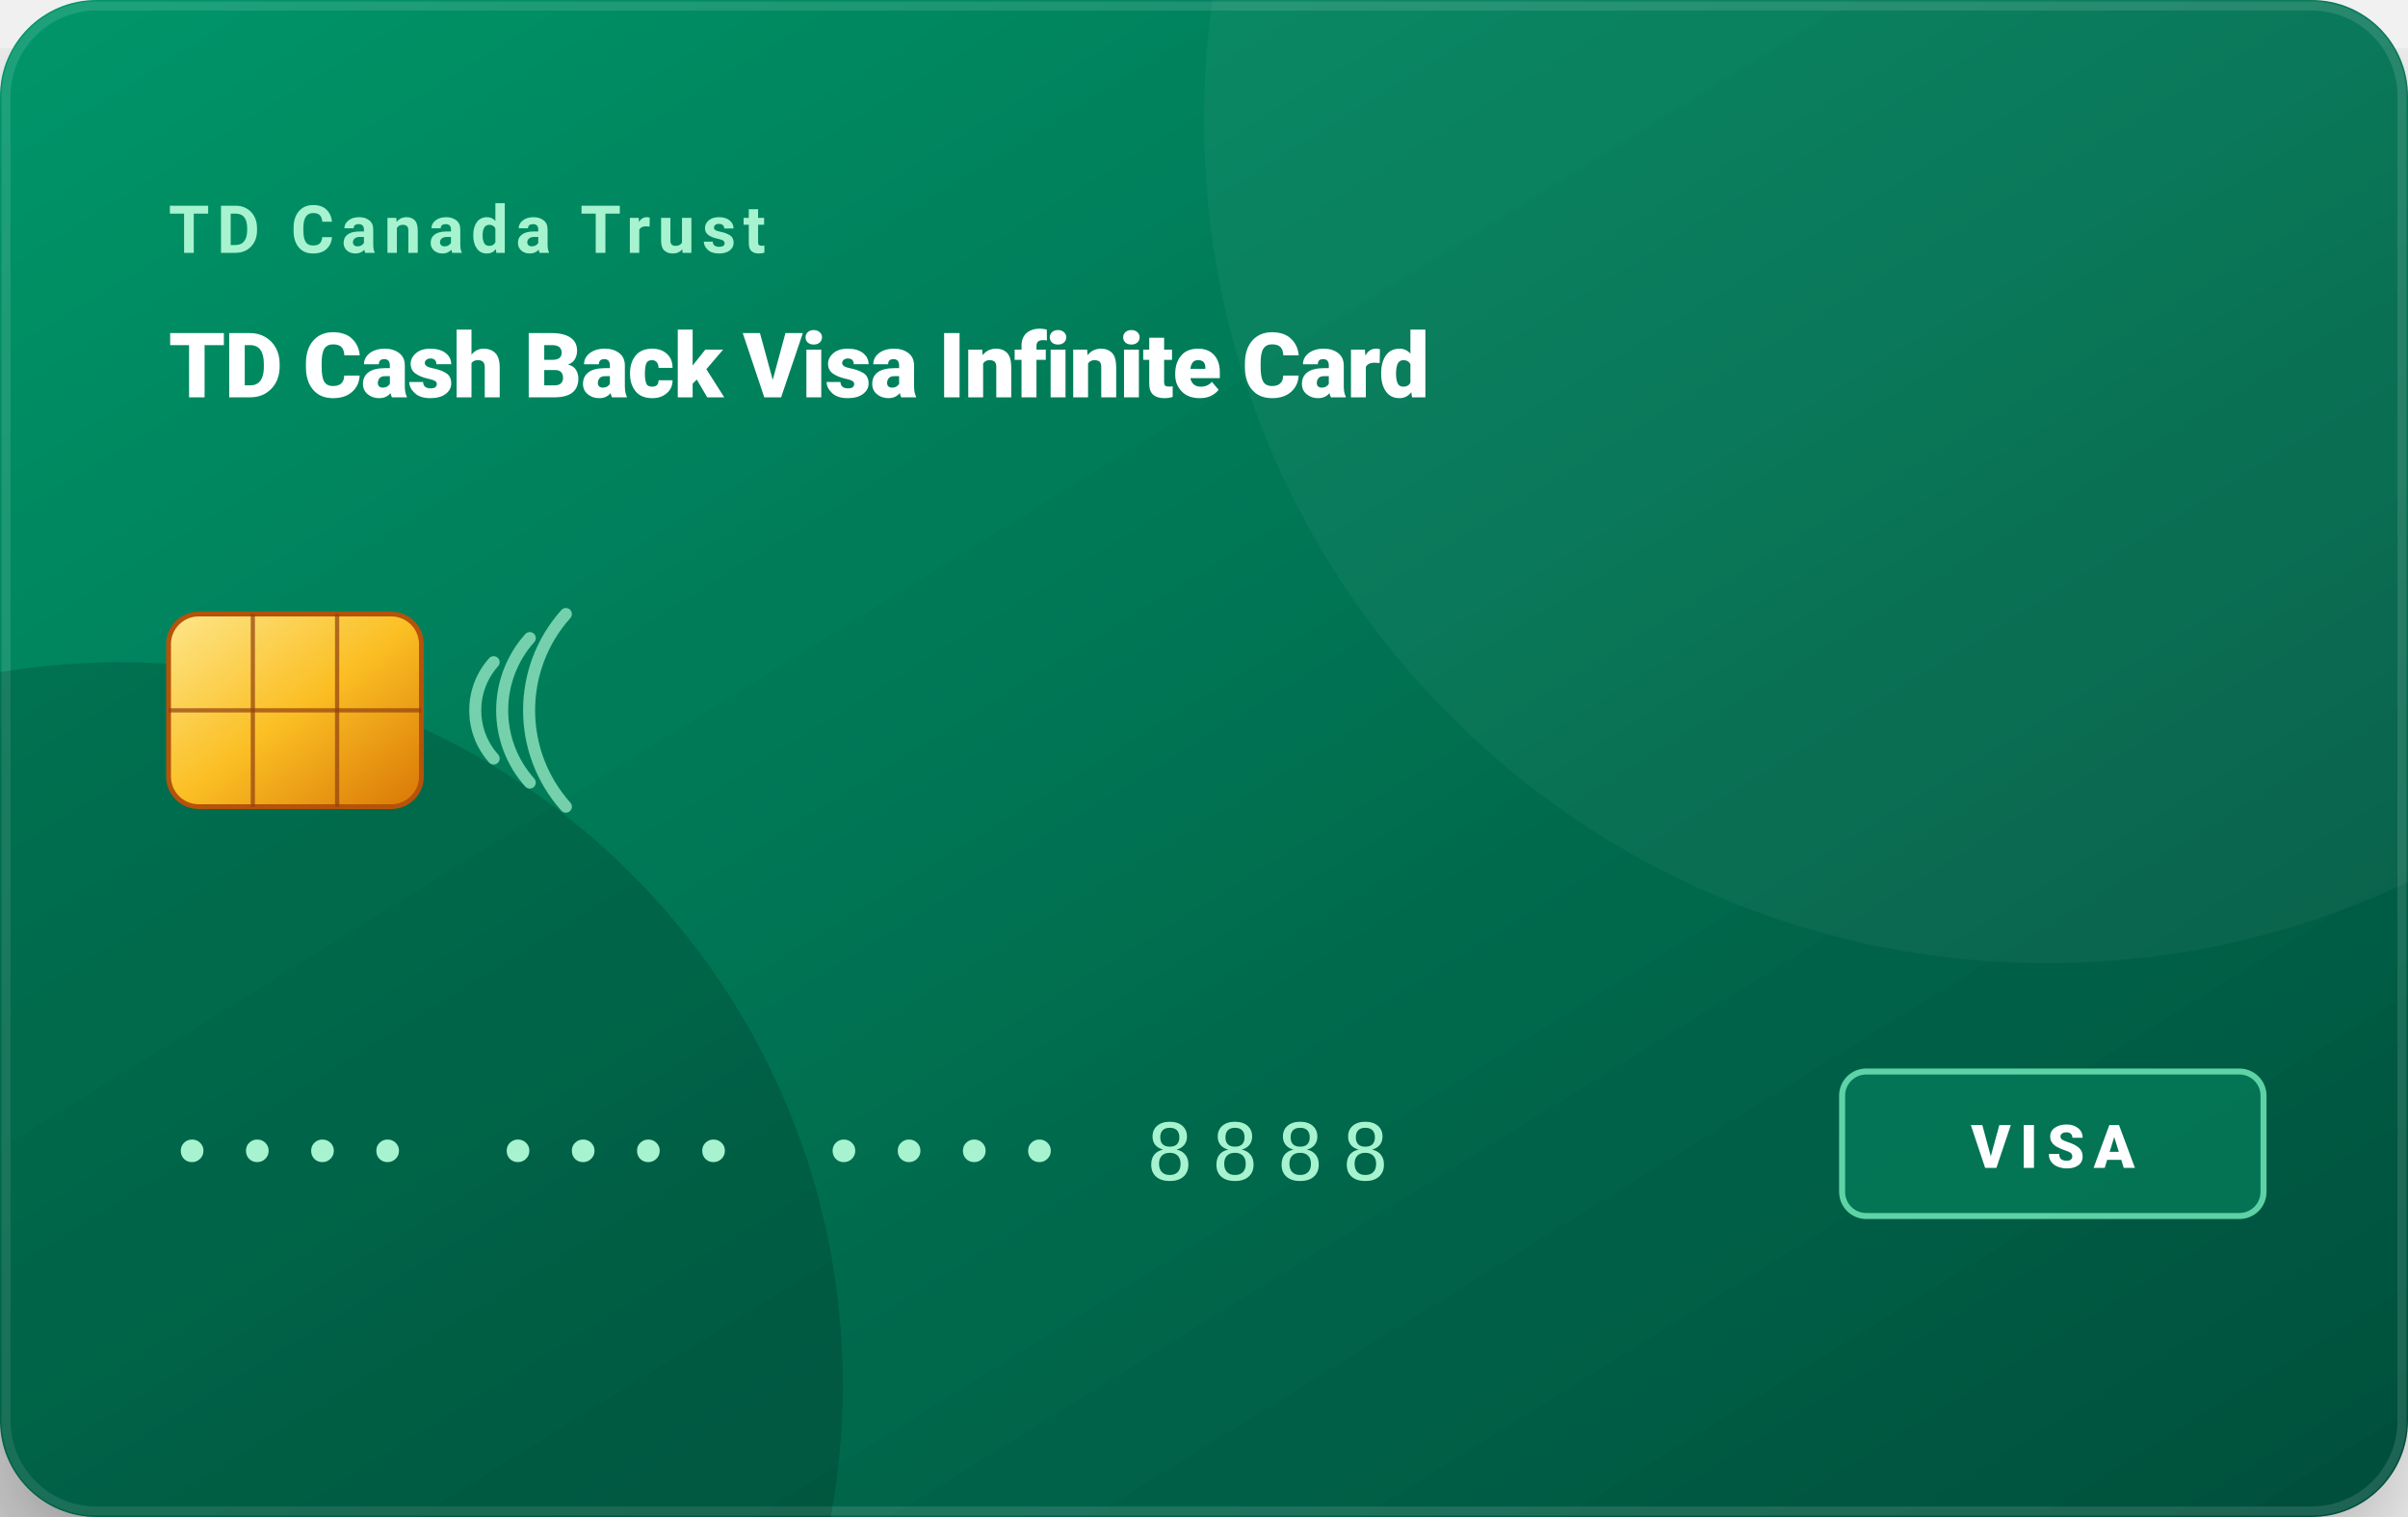
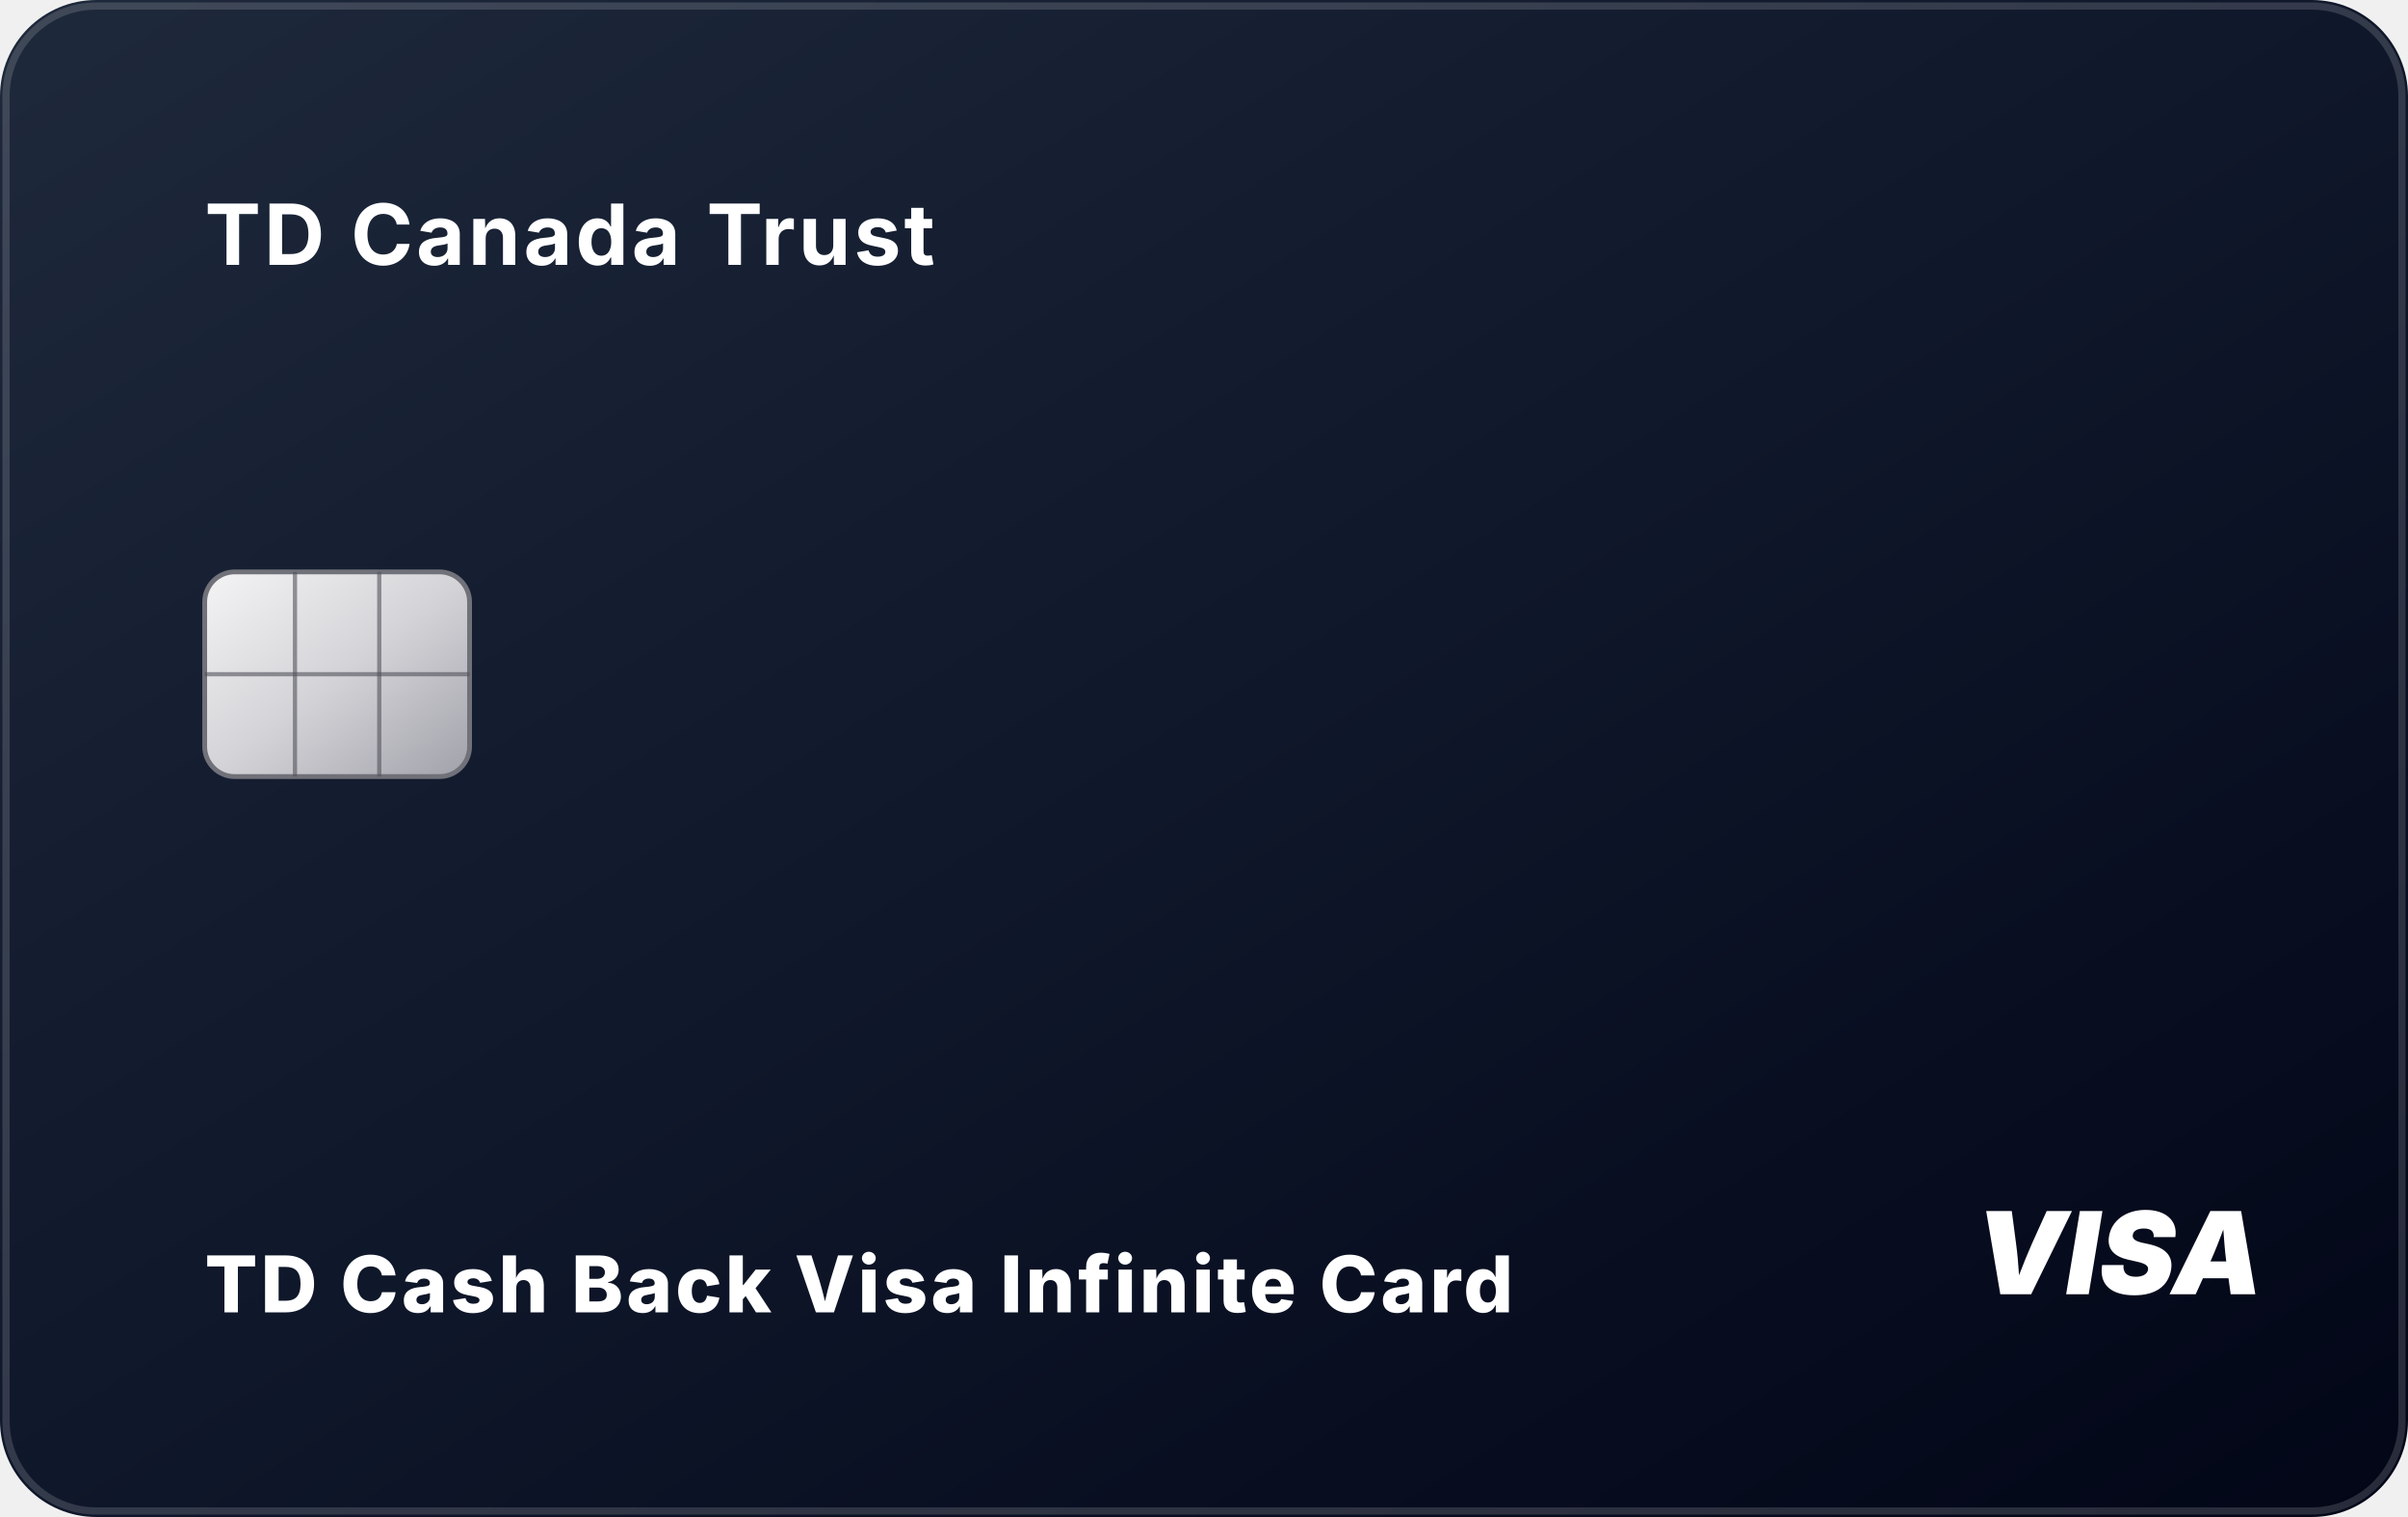
<svg xmlns="http://www.w3.org/2000/svg" viewBox="0 0 400 252" width="400" height="252">
  <defs>
-     <linearGradient id="cardBg-td-cash-back-visa-infinite" x1="0%" y1="0%" x2="100%" y2="100%">
-       <stop offset="0%" stop-color="#059669" />
-       <stop offset="100%" stop-color="#064e3b" />
+     <linearGradient id="bg-td-cash-back-visa-infinite" x1="0%" y1="0%" x2="100%" y2="100%">
+       <stop offset="0%" stop-color="#1e293b" />
+       <stop offset="50%" stop-color="#0f172a" />
+       <stop offset="100%" stop-color="#020617" />
    </linearGradient>
-     <linearGradient id="chipGrad" x1="0%" y1="0%" x2="100%" y2="100%">
-       <stop offset="0%" stop-color="#fde68a" />
-       <stop offset="50%" stop-color="#fbbf24" />
-       <stop offset="100%" stop-color="#d97706" />
+     <linearGradient id="chipSilver" x1="0%" y1="0%" x2="100%" y2="100%">
+       <stop offset="0%" stop-color="#f4f4f5" />
+       <stop offset="50%" stop-color="#d4d4d8" />
+       <stop offset="100%" stop-color="#a1a1aa" />
    </linearGradient>
-     <filter id="shadow" x="-5%" y="-5%" width="110%" height="110%">
-       <feDropShadow dx="0" dy="8" stdDeviation="12" flood-color="#000000" flood-opacity="0.35" />
-     </filter>
  </defs>
-   <rect width="400" height="252" rx="16" fill="url(#cardBg-td-cash-back-visa-infinite)" filter="url(#shadow)" />
-   <rect width="398" height="250" x="1" y="1" rx="15" fill="none" stroke="rgba(255,255,255,0.12)" stroke-width="1.5" />
-   <circle cx="340" cy="20" r="140" fill="white" opacity="0.04" />
-   <circle cx="20" cy="230" r="120" fill="black" opacity="0.15" />
-   <text x="28" y="42" font-family="-apple-system, BlinkMacSystemFont, 'Segoe UI', Roboto, sans-serif" font-size="11" font-weight="700" letter-spacing="1.2" fill="#a7f3d0" text-transform="uppercase">
-     TD Canada Trust
-   </text>
-   <text x="28" y="66" font-family="-apple-system, BlinkMacSystemFont, 'Segoe UI', Roboto, sans-serif" font-size="15" font-weight="800" letter-spacing="-0.2" fill="#ffffff">
-     TD Cash Back Visa Infinite Card
-   </text>
-   <g transform="translate(28, 102)">
-     <rect width="42" height="32" rx="5" fill="url(#chipGrad)" stroke="#b45309" stroke-width="0.8" />
-     <line x1="14" y1="0" x2="14" y2="32" stroke="#92400e" stroke-width="0.7" opacity="0.7" />
-     <line x1="28" y1="0" x2="28" y2="32" stroke="#92400e" stroke-width="0.7" opacity="0.7" />
-     <line x1="0" y1="16" x2="42" y2="16" stroke="#92400e" stroke-width="0.7" opacity="0.7" />
+   <rect width="400" height="252" rx="16" fill="url(#bg-td-cash-back-visa-infinite)" />
+   <rect width="398" height="250" x="1" y="1" rx="15" fill="none" stroke="rgba(255,255,255,0.15)" stroke-width="1.2" />
+   <text x="34" y="44" font-family="-apple-system, sans-serif" font-size="14" font-weight="700" fill="#ffffff" letter-spacing="0.5">TD Canada Trust</text>
+   <text x="34" y="218" font-family="-apple-system, sans-serif" font-size="13" font-weight="800" fill="#ffffff" letter-spacing="0.5">TD Cash Back Visa Infinite Card</text>
+   <g transform="translate(34, 95)">
+     <rect width="44" height="34" rx="5" fill="url(#chipSilver)" stroke="#71717a" stroke-width="0.8" />
+     <line x1="15" y1="0" x2="15" y2="34" stroke="#52525b" stroke-width="0.7" opacity="0.6" />
+     <line x1="29" y1="0" x2="29" y2="34" stroke="#52525b" stroke-width="0.7" opacity="0.6" />
+     <line x1="0" y1="17" x2="44" y2="17" stroke="#52525b" stroke-width="0.7" opacity="0.6" />
  </g>
-   <g transform="translate(82, 110)" stroke="#a7f3d0" stroke-width="2" fill="none" stroke-linecap="round" opacity="0.7">
-     <path d="M 0 16 A 12 12 0 0 1 0 0" />
-     <path d="M 6 20 A 18 18 0 0 1 6 -4" />
-     <path d="M 12 24 A 24 24 0 0 1 12 -8" />
-   </g>
-   <text x="28" y="196" font-family="'SF Mono', Menlo, Monaco, Consolas, monospace" font-size="13" letter-spacing="3" fill="#a7f3d0">
-     •••• •••• •••• 8888
-   </text>
-   <g transform="translate(310, 192)">
-     <rect x="-4" y="-14" width="70" height="24" rx="4" fill="#047857" stroke="#6ee7b7" stroke-width="1" opacity="0.85" />
-     <text x="31" y="2" font-family="-apple-system, BlinkMacSystemFont, 'Segoe UI', Roboto, sans-serif" font-size="10" font-weight="900" letter-spacing="1.5" fill="#ffffff" text-anchor="middle">
-       VISA
-     </text>
+   <g transform="translate(320, 195)">
+     <text x="32" y="20" font-family="-apple-system, sans-serif" font-size="19" font-style="italic" font-weight="900" fill="#ffffff" text-anchor="middle">VISA</text>
  </g>
</svg>
